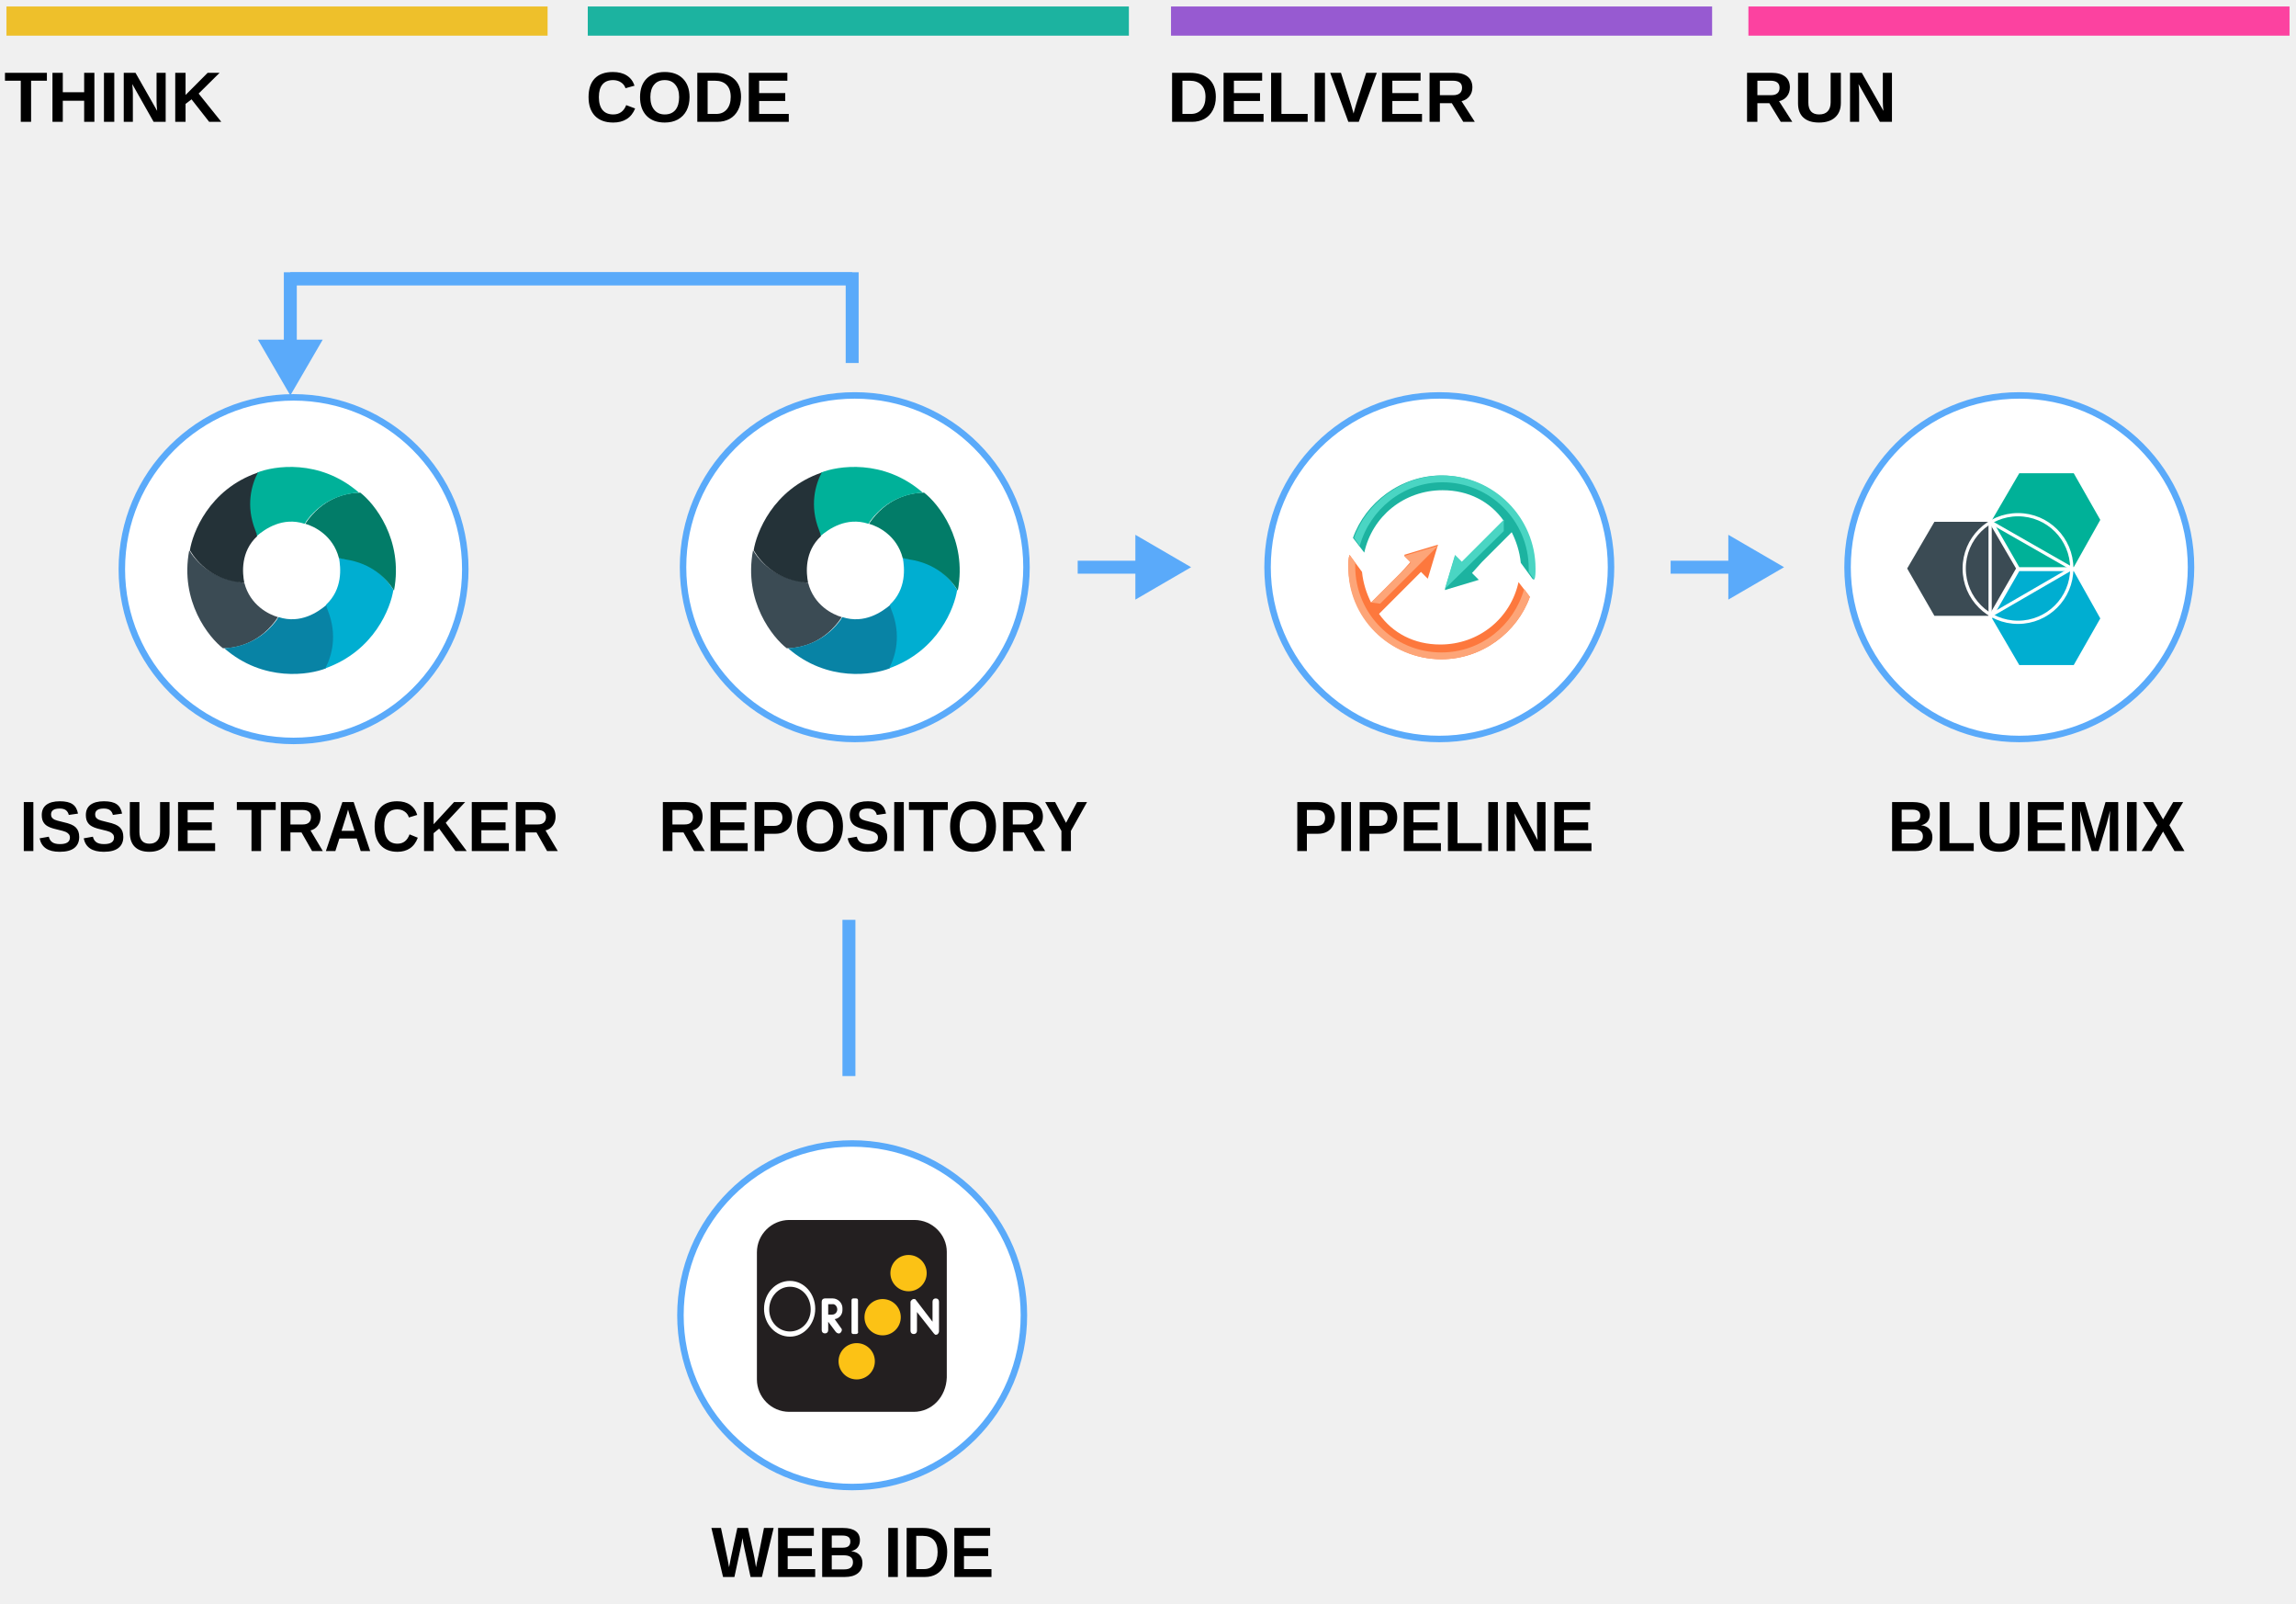
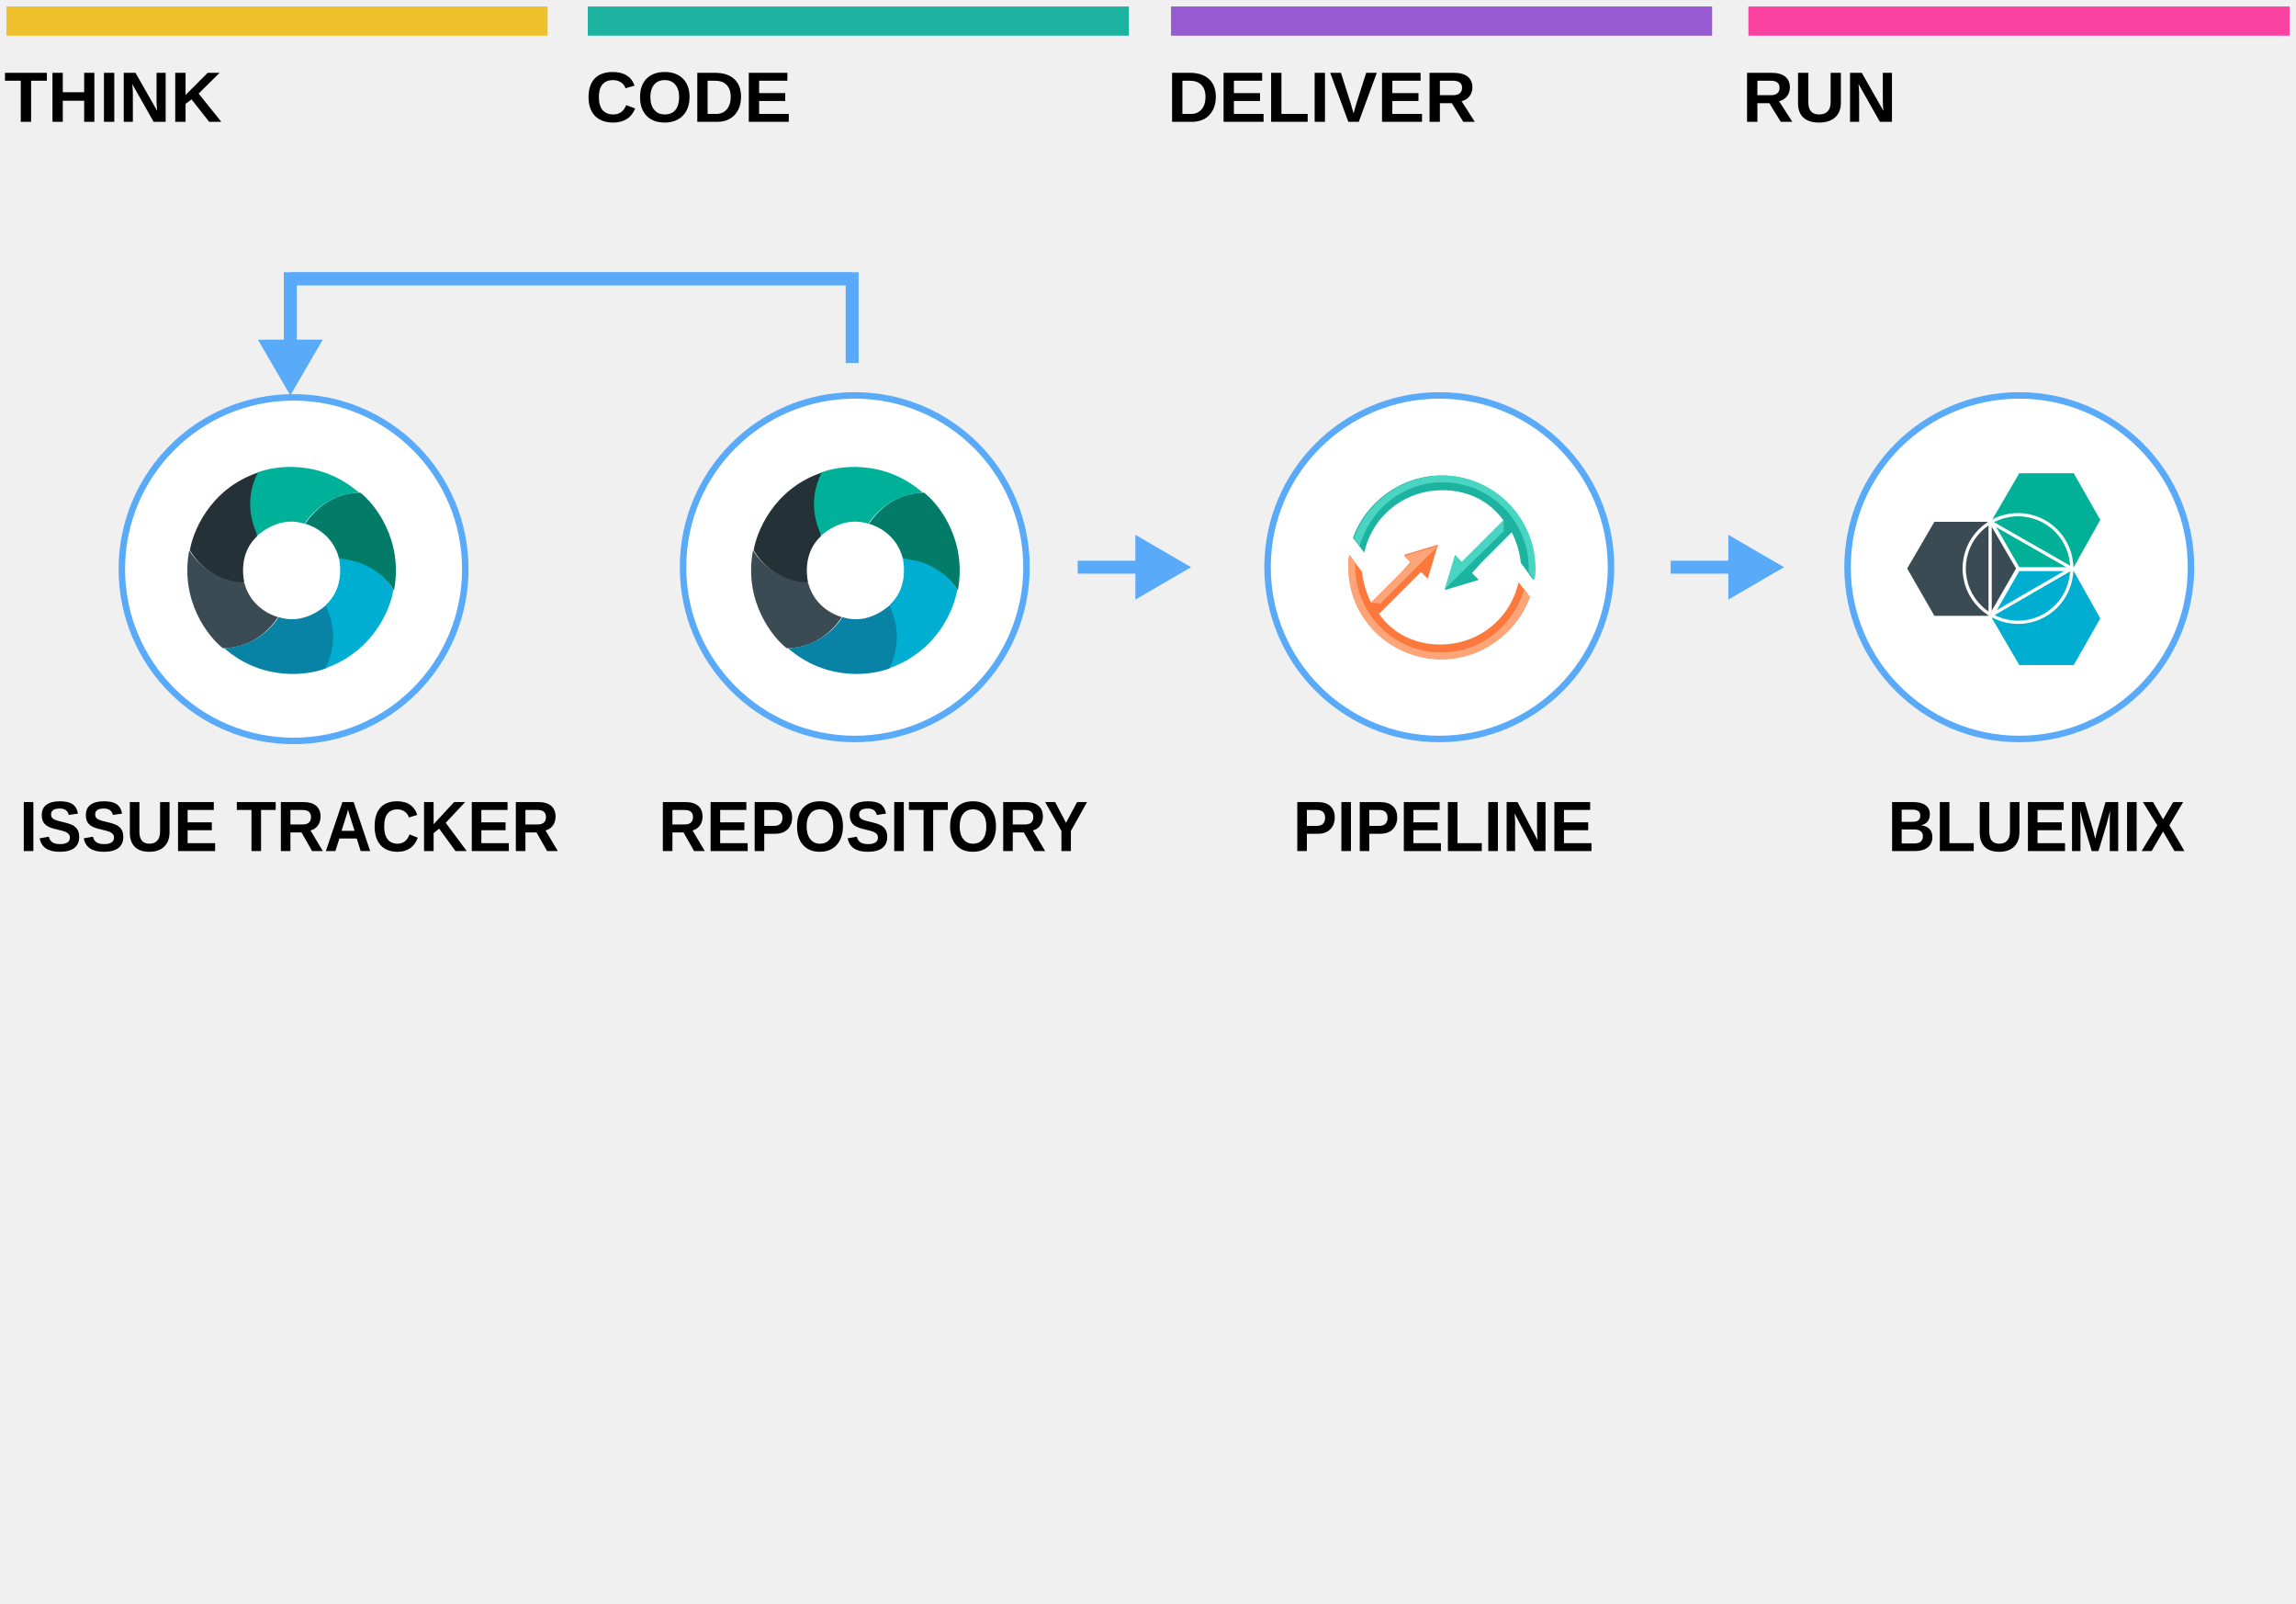
<svg xmlns="http://www.w3.org/2000/svg" version="1.1" id="Layer_1" x="0px" y="0px" viewBox="-259 550 354.3 247.4" style="enable-background:new -259 550 354.3 247.4;" xml:space="preserve">
  <style type="text/css">
	.st0{fill:none;}
	.st1{fill:#FFFFFF;stroke:#5AAAFA;stroke-miterlimit:10;}
	.st2{fill:#EEC02B;}
	.st3{fill:#1CB3A0;}
	.st4{fill:#975AD1;}
	.st5{fill:#FC42A0;}
	.st6{fill:none;stroke:#5AAAFA;stroke-width:2;stroke-miterlimit:10;}
	.st7{fill:#5AAAFA;}
	.st8{fill:#FD783D;}
	.st9{fill:#FDA578;}
	.st10{fill:#4AD5C3;}
	.st11{fill:#231F20;}
	.st12{fill:#FCC215;}
	.st13{fill:#FFFFFF;}
	.st14{fill:#00B198;}
	.st15{fill:#00AED1;}
	.st16{fill:#3B4B54;}
	.st17{fill:none;stroke:#FFFFFF;stroke-width:0.5;stroke-miterlimit:10;}
	.st18{font-family:'Arial'; font-weight:bold;}
	.st19{font-size:11px;}
	.st20{fill:#0883A5;}
	.st21{fill:#027C68;}
	.st22{fill:#00B199;}
	.st23{fill:#243238;}
</style>
  <g>
    <rect id="canvas_background" x="-259" y="550" class="st0" width="354.3" height="245.5" />
  </g>
  <circle id="svg_1" class="st1" cx="-127.1" cy="637.5" r="26.5" />
  <circle id="svg_2" class="st1" cx="-213.7" cy="637.8" r="26.5" />
  <rect id="svg_3" x="-258" y="551" class="st2" width="83.5" height="4.5" />
  <rect id="svg_4" x="-168.3" y="551" class="st3" width="83.5" height="4.5" />
  <rect id="svg_5" x="-78.3" y="551" class="st4" width="83.5" height="4.5" />
  <rect id="svg_6" x="10.8" y="551" class="st5" width="83.5" height="4.5" />
  <circle id="svg_7" class="st1" cx="-36.9" cy="637.5" r="26.5" />
  <circle id="svg_8" class="st1" cx="52.6" cy="637.5" r="26.5" />
  <line id="svg_9" class="st6" x1="-214.2" y1="593" x2="-127.5" y2="593" />
  <g id="svg_11">
    <polyline id="svg_12" class="st6" points="-214.2,603.8 -214.2,593 -127.5,593 -127.5,606  " />
    <g id="svg_13">
      <polygon id="svg_14" class="st7" points="-209.2,602.4 -214.2,611 -219.2,602.4   " />
    </g>
  </g>
  <g id="svg_16">
    <g id="svg_17">
      <line id="svg_18" class="st6" x1="-82.4" y1="637.5" x2="-92.7" y2="637.5" />
      <g id="svg_19">
        <polygon id="svg_20" class="st7" points="-83.8,632.5 -75.2,637.5 -83.8,642.5    " />
      </g>
    </g>
  </g>
  <g id="svg_21">
    <g id="svg_22">
      <line id="svg_23" class="st6" x1="9.1" y1="637.5" x2="-1.2" y2="637.5" />
      <g id="svg_24">
        <polygon id="svg_25" class="st7" points="7.7,632.5 16.3,637.5 7.7,642.5    " />
      </g>
    </g>
  </g>
-   <circle id="svg_26" class="st1" cx="-127.5" cy="752.9" r="26.5" />
  <g id="svg_112">
    <g id="g3-2" transform="scale(1.75) ">
      <g id="svg_113">
        <path id="svg_114" class="st8" d="M-14.1,365.6c-0.7,3.2-3.5,5.5-6.9,5.5c-2.3,0-4.2-1-5.4-2.7l3.7-3.7l0.4,0.4l-0.4-0.4l0,0     l0.6,0.6l0.9-3l-3,0.9l0.6,0.6l-0.9,1l-2.6,2.6c-0.4-0.8-0.7-1.7-0.8-2.7l-1.1-1.5c-0.1,0.3-0.1,0.6-0.1,1c0,4.5,3.7,8.2,8.2,8.2     c3.6,0,6.7-2.4,7.8-5.5L-14.1,365.6L-14.1,365.6z" />
        <polyline id="svg_115" class="st9" points="-27.1,367.4 -23.6,363.9 -24.2,363.3 -21.2,362.4 -26.3,367.5    " />
      </g>
      <g id="svg_116">
        <path id="svg_117" class="st9" d="M-20.9,372.4c3.6,0,6.7-2.4,7.8-5.5l-0.5-0.7c-0.9,3.2-3.8,5.6-7.3,5.6c-4.2,0-7.6-3.4-7.6-7.6     c0-0.1,0-0.2,0-0.3l-0.5-0.7c-0.1,0.3-0.1,0.6-0.1,1C-29.2,368.7-25.5,372.4-20.9,372.4z" />
        <line id="svg_118" class="st0" x1="-27.1" y1="367.4" x2="-26.4" y2="367.8" />
      </g>
    </g>
    <g id="g3-2_1_" transform="scale(1.75) ">
      <g id="svg_119">
        <path id="svg_120" class="st3" d="M-27.7,363c0.7-3.2,3.5-5.5,6.9-5.5c2.3,0,4.2,1,5.4,2.7l-3.7,3.7l-0.4-0.4l0.4,0.4l0,0     l-0.6-0.6l-0.9,3l3-0.9l-0.6-0.6l0.9-1l2.6-2.6c0.4,0.8,0.7,1.7,0.8,2.7l1.1,1.5c0.1-0.3,0.1-0.6,0.1-1c0-4.5-3.7-8.2-8.2-8.2     c-3.6,0-6.7,2.4-7.8,5.5L-27.7,363L-27.7,363z" />
        <polyline id="svg_121" class="st10" points="-15.4,360.1 -19.1,363.8 -19.7,363.2 -20.6,366.2 -15.4,361.1    " />
      </g>
      <g id="svg_122">
        <path id="svg_123" class="st10" d="M-20.8,356.2c-3.6,0-6.7,2.4-7.8,5.5l0.5,0.7c0.9-3.2,3.8-5.6,7.3-5.6c4.2,0,7.6,3.4,7.6,7.6     c0,0.1,0,0.2,0,0.3l0.5,0.7c0.1-0.3,0.1-0.6,0.1-1C-12.6,359.9-16.3,356.2-20.8,356.2L-20.8,356.2z" />
        <line id="svg_124" class="st0" x1="-14.7" y1="361.1" x2="-15.3" y2="360.8" />
      </g>
    </g>
  </g>
-   <path id="XMLID_17_" class="st11" d="M-118,767.8h-19.2c-2.8,0-5-2.3-5-5v-19.6c0-2.8,2.3-5,5-5h19.3c2.8,0,5,2.3,5,4.9v19.4  C-113,765.5-115.2,767.8-118,767.8L-118,767.8z" />
-   <circle id="XMLID_16_" class="st12" cx="-118.8" cy="746.4" r="2.8" />
-   <circle id="XMLID_15_" class="st12" cx="-122.8" cy="753.2" r="2.8" />
-   <circle id="XMLID_14_" class="st12" cx="-126.8" cy="760" r="2.8" />
-   <path id="XMLID_13_" class="st13" d="M-126.9,755.8h-0.4c-0.2,0-0.3-0.1-0.3-0.3v-4.9c0-0.2,0.1-0.3,0.3-0.3h0.4  c0.2,0,0.3,0.1,0.3,0.3v4.8C-126.5,755.6-126.7,755.8-126.9,755.8z" />
-   <path id="XMLID_3_" class="st13" d="M-114.6,750.3L-114.6,750.3c-0.3,0-0.5,0.2-0.5,0.5v3.1l-2.6-3.4l0,0l-0.1-0.1l0,0h-0.1h-0.1  l0,0l0,0h-0.1l0,0c-0.2,0.1-0.3,0.2-0.4,0.4c0,0,0,0,0,0.1l0,0v4.4c0,0.3,0.2,0.5,0.5,0.5l0,0c0.3,0,0.5-0.2,0.5-0.5v-2.9l2.6,3.3  c0.1,0.1,0.1,0.1,0.2,0.2l0,0h0.1l0,0l0,0h0.1l0,0c0.2,0,0.4-0.3,0.4-0.5v-4.6C-114.1,750.5-114.3,750.3-114.6,750.3L-114.6,750.3z" />
-   <path id="XMLID_9_" class="st13" d="M-137.1,747.6c-2.2,0-4,1.9-4,4.3c0,2.4,1.8,4.3,4,4.3c2.2,0,3.9-2,3.9-4.3  C-133.2,749.6-134.9,747.6-137.1,747.6z M-137.1,755.4c-1.8,0-3.2-1.5-3.2-3.4s1.4-3.5,3.2-3.5c1.8,0,3.2,1.5,3.2,3.5  S-135.4,755.4-137.1,755.4z" />
-   <path id="XMLID_8_" class="st13" d="M-129,752.1v-0.3c0-0.8-0.7-1.5-1.5-1.5h-0.1h-1.1l0,0c-0.3,0-0.5,0.2-0.5,0.5v4.4  c0,0.3,0.2,0.5,0.5,0.5l0,0c0.3,0,0.5-0.2,0.5-0.5v-1.3l1.2,1.6c0.2,0.2,0.5,0.3,0.7,0.1l0,0c0.2-0.2,0.3-0.5,0.1-0.7l-1-1.4  C-129.5,753.4-129,752.8-129,752.1L-129,752.1z M-129.8,752c0,0.4-0.3,0.8-0.8,0.8h-0.6l0,0v-1.6h0.6  C-130.2,751.1-129.8,751.5-129.8,752L-129.8,752z" />
  <g id="svg_125">
    <path id="svg_126" class="st0" d="M85.6,637.5" />
  </g>
  <polygon id="svg_127" class="st14" points="52.6,637.5 48.4,630.2 52.6,623 61,623 65.1,630.2 61,637.5 " />
  <polygon id="svg_128" class="st15" points="52.6,652.6 48.4,645.4 52.6,638.1 61,638.1 65.1,645.4 61,652.6 " />
  <polygon id="svg_129" class="st16" points="39.5,645 35.3,637.7 39.5,630.5 47.9,630.5 52.1,637.7 47.9,645 " />
  <circle id="svg_130" class="st17" cx="52.4" cy="637.7" r="8.3" />
  <polygon id="svg_131" class="st17" points="48.1,630.5 48.1,645 60.7,637.7 " />
  <text id="headerSVG.issueTracker" transform="matrix(0.9271 0 0 1 -256.0107 681.2939)" class="st18 st19">ISSUE TRACKER</text>
  <text id="headerSVG.think" transform="matrix(1 0 0 1 -258.3569 568.7954)" class="st18 st19">THINK</text>
  <text id="headerSVG.code" transform="matrix(1 0 0 1 -168.6323 568.7954)" class="st18 st19">CODE</text>
  <text id="headerSVG.deliver" transform="matrix(1 0 0 1 -78.8682 568.7954)" class="st18 st19">DELIVER</text>
  <text id="headerSVG.run" transform="matrix(1 0 0 1 9.8564 568.7954)" class="st18 st19">RUN</text>
  <text id="headerSVG.repository" transform="matrix(0.9271 0 0 1 -157.3945 681.2939)" class="st18 st19">REPOSITORY</text>
  <text id="headerSVG.pipeline" transform="matrix(0.9271 0 0 1 -59.4912 681.2939)" class="st18 st19">PIPELINE</text>
  <text id="headerSVG.bluemix" transform="matrix(0.9271 0 0 1 32.293 681.2939)" class="st18 st19">BLUEMIX</text>
-   <text id="headerSVG.webIde" transform="matrix(0.9271 0 0 1 -149.2354 793.2744)" class="st18 st19">WEB IDE</text>
-   <line id="svg_15" class="st6" x1="-128" y1="716" x2="-128" y2="691.9" />
  <g>
    <path class="st0" d="M-221.5,639.7c-6-7.3,1.1-17,2.3-17" />
    <path class="st16" d="M-221.3,639.9c-0.1,0-0.3,0-0.4-0.1c-0.1,0-0.3,0-0.6-0.1c-4.1-0.6-6.4-3-7.5-4.8c-1.5,7.9,3.1,13.5,5.2,15.1   c2.3,0,5.9-0.9,8.5-4.8C-217.5,644.8-220.4,643.4-221.3,639.9z" />
    <path class="st20" d="M-216,645.2c-0.1,0.1-0.2,0.2-0.2,0.3c-0.1,0.1-0.2,0.3-0.3,0.4c-2.5,3.2-5.8,4-7.9,4.1   c6.1,5.3,13.2,4.1,15.7,3.1c1.1-2,2.2-5.6,0.1-9.8C-209.9,644.4-212.6,646.3-216,645.2z" />
    <path class="st15" d="M-208.7,643.3c0.1,0.1,0.1,0.2,0.1,0.4c0.1,0.1,0.1,0.3,0.2,0.5c1.5,3.8,0.6,7-0.4,8.9   c7.6-2.7,10.1-9.4,10.5-12.1c-1.2-2-3.7-4.7-8.4-5C-206.4,637.6-206.1,640.9-208.7,643.3z" />
    <path class="st21" d="M-206.7,636.1c0.1,0,0.3,0,0.4,0.1c0.1,0,0.3,0,0.6,0.1c4.1,0.6,6.4,3,7.5,4.8c1.5-7.9-3.1-13.5-5.2-15.1   c-2.3,0-5.9,0.9-8.5,4.8C-210.5,631.2-207.6,632.6-206.7,636.1z" />
    <path class="st22" d="M-212,630.8c0.1-0.1,0.2-0.2,0.2-0.3c0.1-0.1,0.2-0.3,0.3-0.4c2.5-3.2,5.8-4,7.9-4.1   c-6.1-5.3-13.2-4.1-15.7-3.1c-1.1,2-2.2,5.6-0.1,9.8C-218.1,631.6-215.4,629.7-212,630.8z" />
    <path class="st23" d="M-219.3,632.7c-0.1-0.1-0.1-0.2-0.1-0.4c-0.1-0.1-0.1-0.3-0.2-0.5c-1.5-3.8-0.6-7,0.4-8.9   c-7.6,2.6-10.1,9.4-10.5,12c1.2,2,3.7,4.7,8.4,5C-221.6,638.4-221.9,635.1-219.3,632.7z" />
  </g>
  <g>
    <path class="st0" d="M-134.5,639.7c-6-7.3,1.1-17,2.3-17" />
    <path class="st16" d="M-134.3,639.9c-0.1,0-0.3,0-0.4-0.1c-0.1,0-0.3,0-0.6-0.1c-4.1-0.6-6.4-3-7.5-4.8c-1.5,7.9,3.1,13.5,5.2,15.1   c2.3,0,5.9-0.9,8.5-4.8C-130.5,644.8-133.4,643.4-134.3,639.9z" />
    <path class="st20" d="M-129,645.2c-0.1,0.1-0.2,0.2-0.2,0.3c-0.1,0.1-0.2,0.3-0.3,0.4c-2.5,3.2-5.8,4-7.9,4.1   c6.1,5.3,13.2,4.1,15.7,3.1c1.1-2,2.2-5.6,0.1-9.8C-122.9,644.4-125.6,646.3-129,645.2z" />
    <path class="st15" d="M-121.7,643.3c0.1,0.1,0.1,0.2,0.1,0.4c0.1,0.1,0.1,0.3,0.2,0.5c1.5,3.8,0.6,7-0.4,8.9   c7.6-2.7,10.1-9.4,10.5-12.1c-1.2-2-3.7-4.7-8.4-5C-119.4,637.6-119.1,640.9-121.7,643.3z" />
    <path class="st21" d="M-119.7,636.1c0.1,0,0.3,0,0.4,0.1c0.1,0,0.3,0,0.6,0.1c4.1,0.6,6.4,3,7.5,4.8c1.5-7.9-3.1-13.5-5.2-15.1   c-2.3,0-5.9,0.9-8.5,4.8C-123.5,631.2-120.6,632.6-119.7,636.1z" />
    <path class="st22" d="M-125,630.8c0.1-0.1,0.2-0.2,0.2-0.3c0.1-0.1,0.2-0.3,0.3-0.4c2.5-3.2,5.8-4,7.9-4.1   c-6.1-5.3-13.2-4.1-15.7-3.1c-1.1,2-2.2,5.6-0.1,9.8C-131.1,631.6-128.4,629.7-125,630.8z" />
    <path class="st23" d="M-132.3,632.7c-0.1-0.1-0.1-0.2-0.1-0.4c-0.1-0.1-0.1-0.3-0.2-0.5c-1.5-3.8-0.6-7,0.4-8.9   c-7.6,2.6-10.1,9.4-10.5,12c1.2,2,3.7,4.7,8.4,5C-134.6,638.4-134.9,635.1-132.3,632.7z" />
  </g>
</svg>
